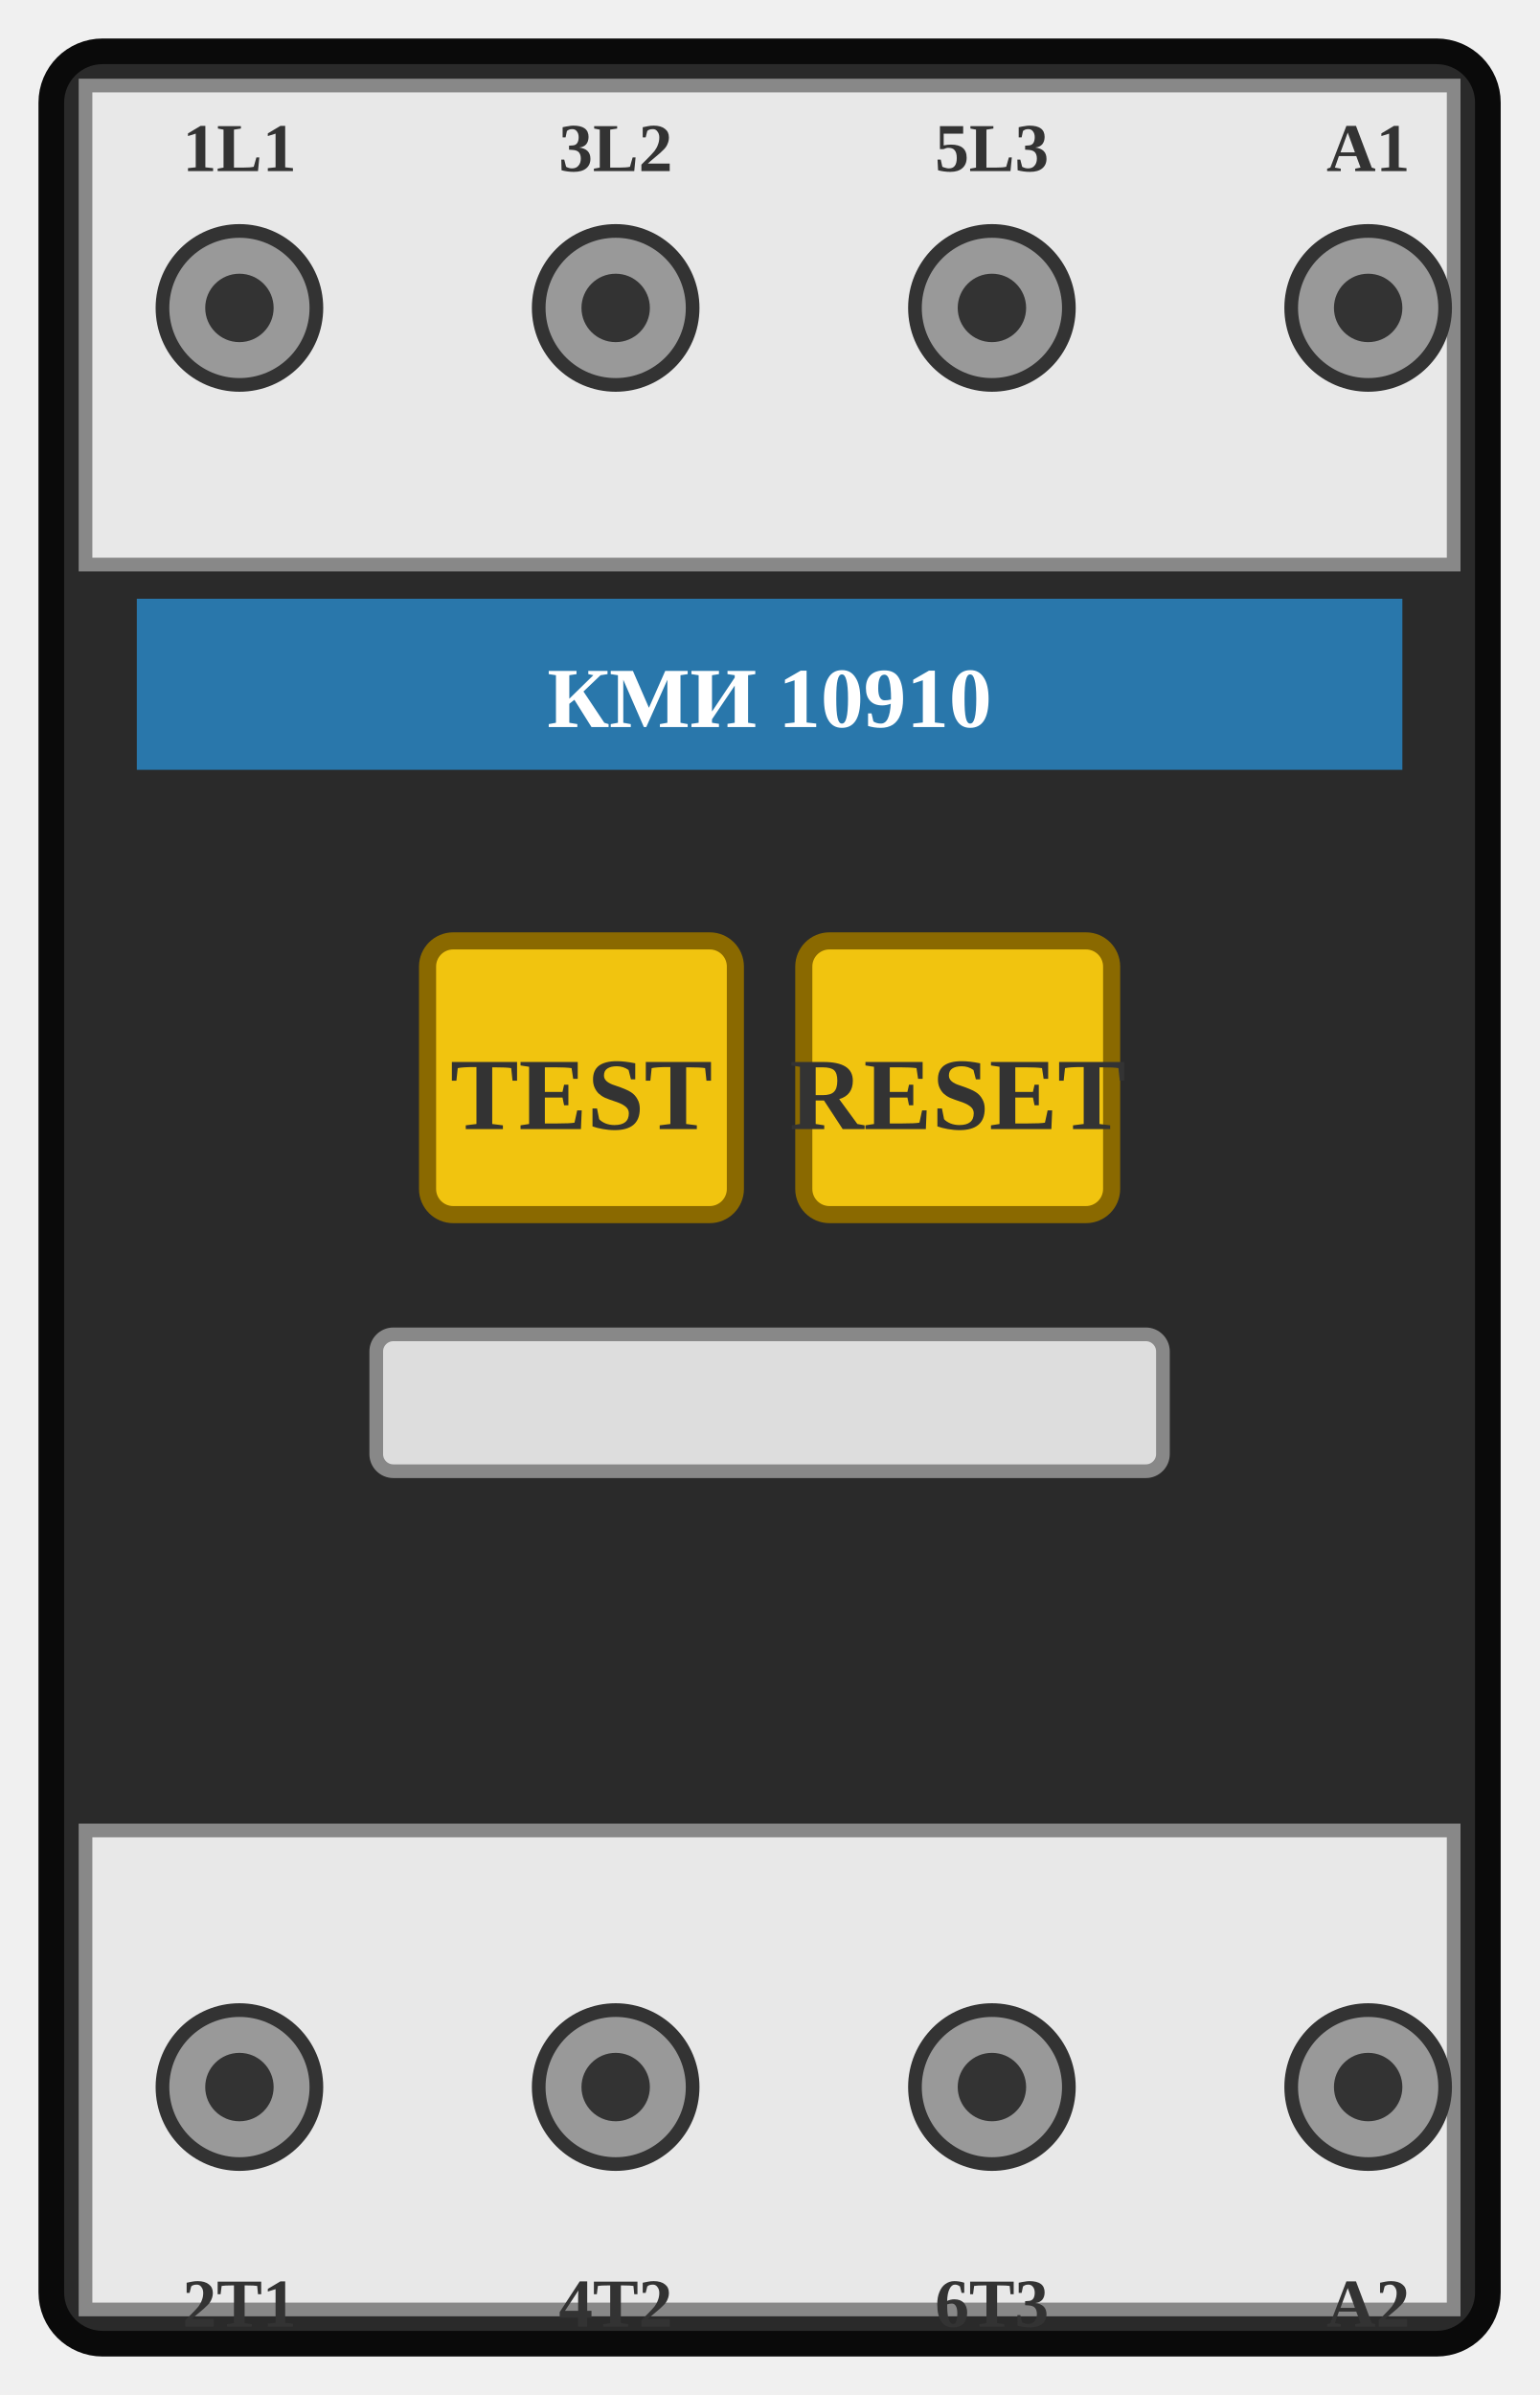
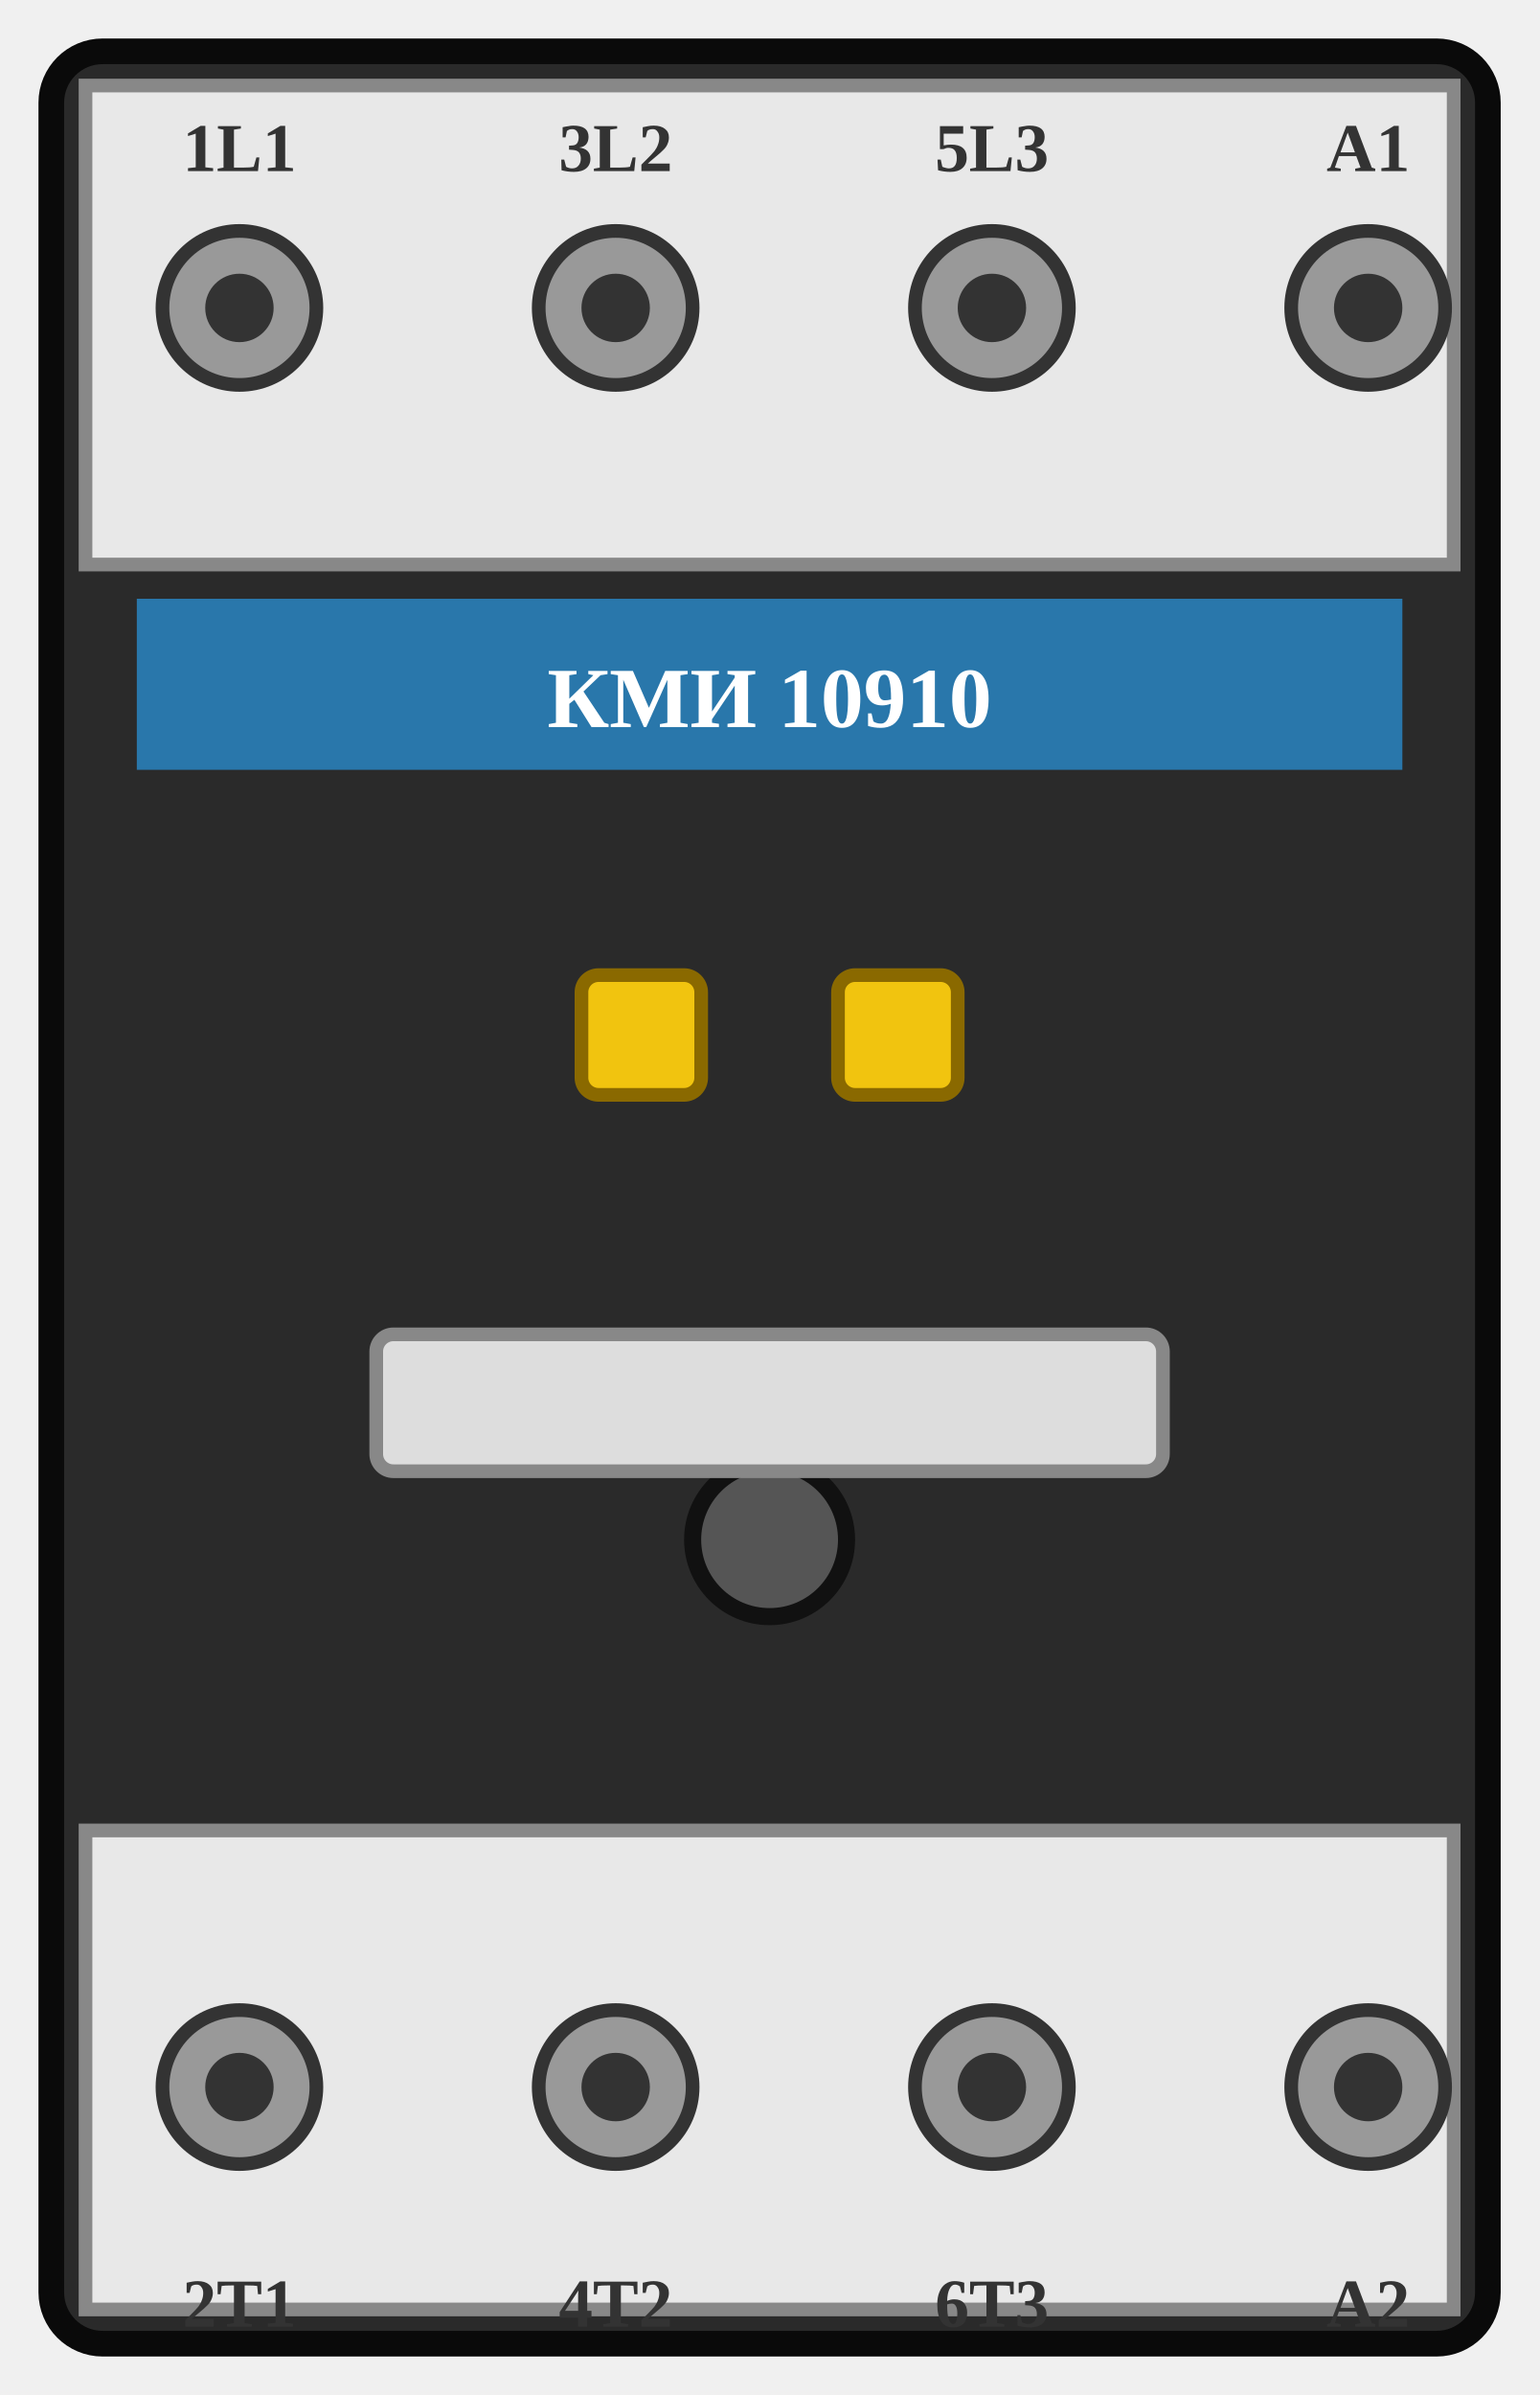
<svg xmlns="http://www.w3.org/2000/svg" width="90" height="140" viewBox="0 0 90 140">
  <rect x="3" y="3" width="84" height="134" rx="3" fill="#2a2a2a" stroke="#0a0a0a" stroke-width="1.5" />
  <rect x="5" y="5" width="80" height="28" fill="#e8e8e8" stroke="#888" stroke-width="0.8" />
  <circle cx="14" cy="18" r="4.5" fill="#999" stroke="#333" stroke-width="0.8" />
  <circle cx="14" cy="18" r="2" fill="#333" />
  <circle cx="36" cy="18" r="4.5" fill="#999" stroke="#333" stroke-width="0.8" />
  <circle cx="36" cy="18" r="2" fill="#333" />
  <circle cx="58" cy="18" r="4.5" fill="#999" stroke="#333" stroke-width="0.8" />
  <circle cx="58" cy="18" r="2" fill="#333" />
  <circle cx="80" cy="18" r="4.5" fill="#999" stroke="#333" stroke-width="0.8" />
  <circle cx="80" cy="18" r="2" fill="#333" />
  <text x="14" y="10" font-size="4" text-anchor="middle" fill="#333" font-weight="bold">1L1</text>
  <text x="36" y="10" font-size="4" text-anchor="middle" fill="#333" font-weight="bold">3L2</text>
  <text x="58" y="10" font-size="4" text-anchor="middle" fill="#333" font-weight="bold">5L3</text>
  <text x="80" y="10" font-size="4" text-anchor="middle" fill="#333" font-weight="bold">A1</text>
  <rect x="8" y="35" width="74" height="10" fill="#2980b9" opacity="0.9" />
  <text x="45" y="42.5" font-size="5" text-anchor="middle" fill="#fff" font-weight="bold">КМИ 10910</text>
-   <rect x="25" y="55" width="18" height="16" rx="1.5" fill="#f1c40f" stroke="#8a6900" stroke-width="1" />
-   <rect x="47" y="55" width="18" height="16" rx="1.5" fill="#f1c40f" stroke="#8a6900" stroke-width="1" />
-   <text x="34" y="66" font-size="6" text-anchor="middle" fill="#333" font-weight="bold">TEST</text>
-   <text x="56" y="66" font-size="6" text-anchor="middle" fill="#333" font-weight="bold">RESET</text>
+   <rect x="34" y="57" width="7" height="7" rx="1" fill="#f1c40f" stroke="#8a6900" stroke-width="0.8" />
+   <rect x="49" y="57" width="7" height="7" rx="1" fill="#f1c40f" stroke="#8a6900" stroke-width="0.8" />
+   <circle cx="45" cy="90" r="4.5" fill="#555" stroke="#111" stroke-width="1" />
  <rect x="22" y="78" width="46" height="8" rx="1" fill="#ddd" stroke="#888" stroke-width="0.8" />
  <rect x="5" y="107" width="80" height="28" fill="#e8e8e8" stroke="#888" stroke-width="0.8" />
  <circle cx="14" cy="122" r="4.5" fill="#999" stroke="#333" stroke-width="0.8" />
  <circle cx="14" cy="122" r="2" fill="#333" />
  <circle cx="36" cy="122" r="4.5" fill="#999" stroke="#333" stroke-width="0.8" />
  <circle cx="36" cy="122" r="2" fill="#333" />
  <circle cx="58" cy="122" r="4.5" fill="#999" stroke="#333" stroke-width="0.8" />
  <circle cx="58" cy="122" r="2" fill="#333" />
  <circle cx="80" cy="122" r="4.5" fill="#999" stroke="#333" stroke-width="0.8" />
  <circle cx="80" cy="122" r="2" fill="#333" />
  <text x="14" y="136" font-size="4" text-anchor="middle" fill="#333" font-weight="bold">2T1</text>
  <text x="36" y="136" font-size="4" text-anchor="middle" fill="#333" font-weight="bold">4T2</text>
  <text x="58" y="136" font-size="4" text-anchor="middle" fill="#333" font-weight="bold">6T3</text>
  <text x="80" y="136" font-size="4" text-anchor="middle" fill="#333" font-weight="bold">A2</text>
</svg>
